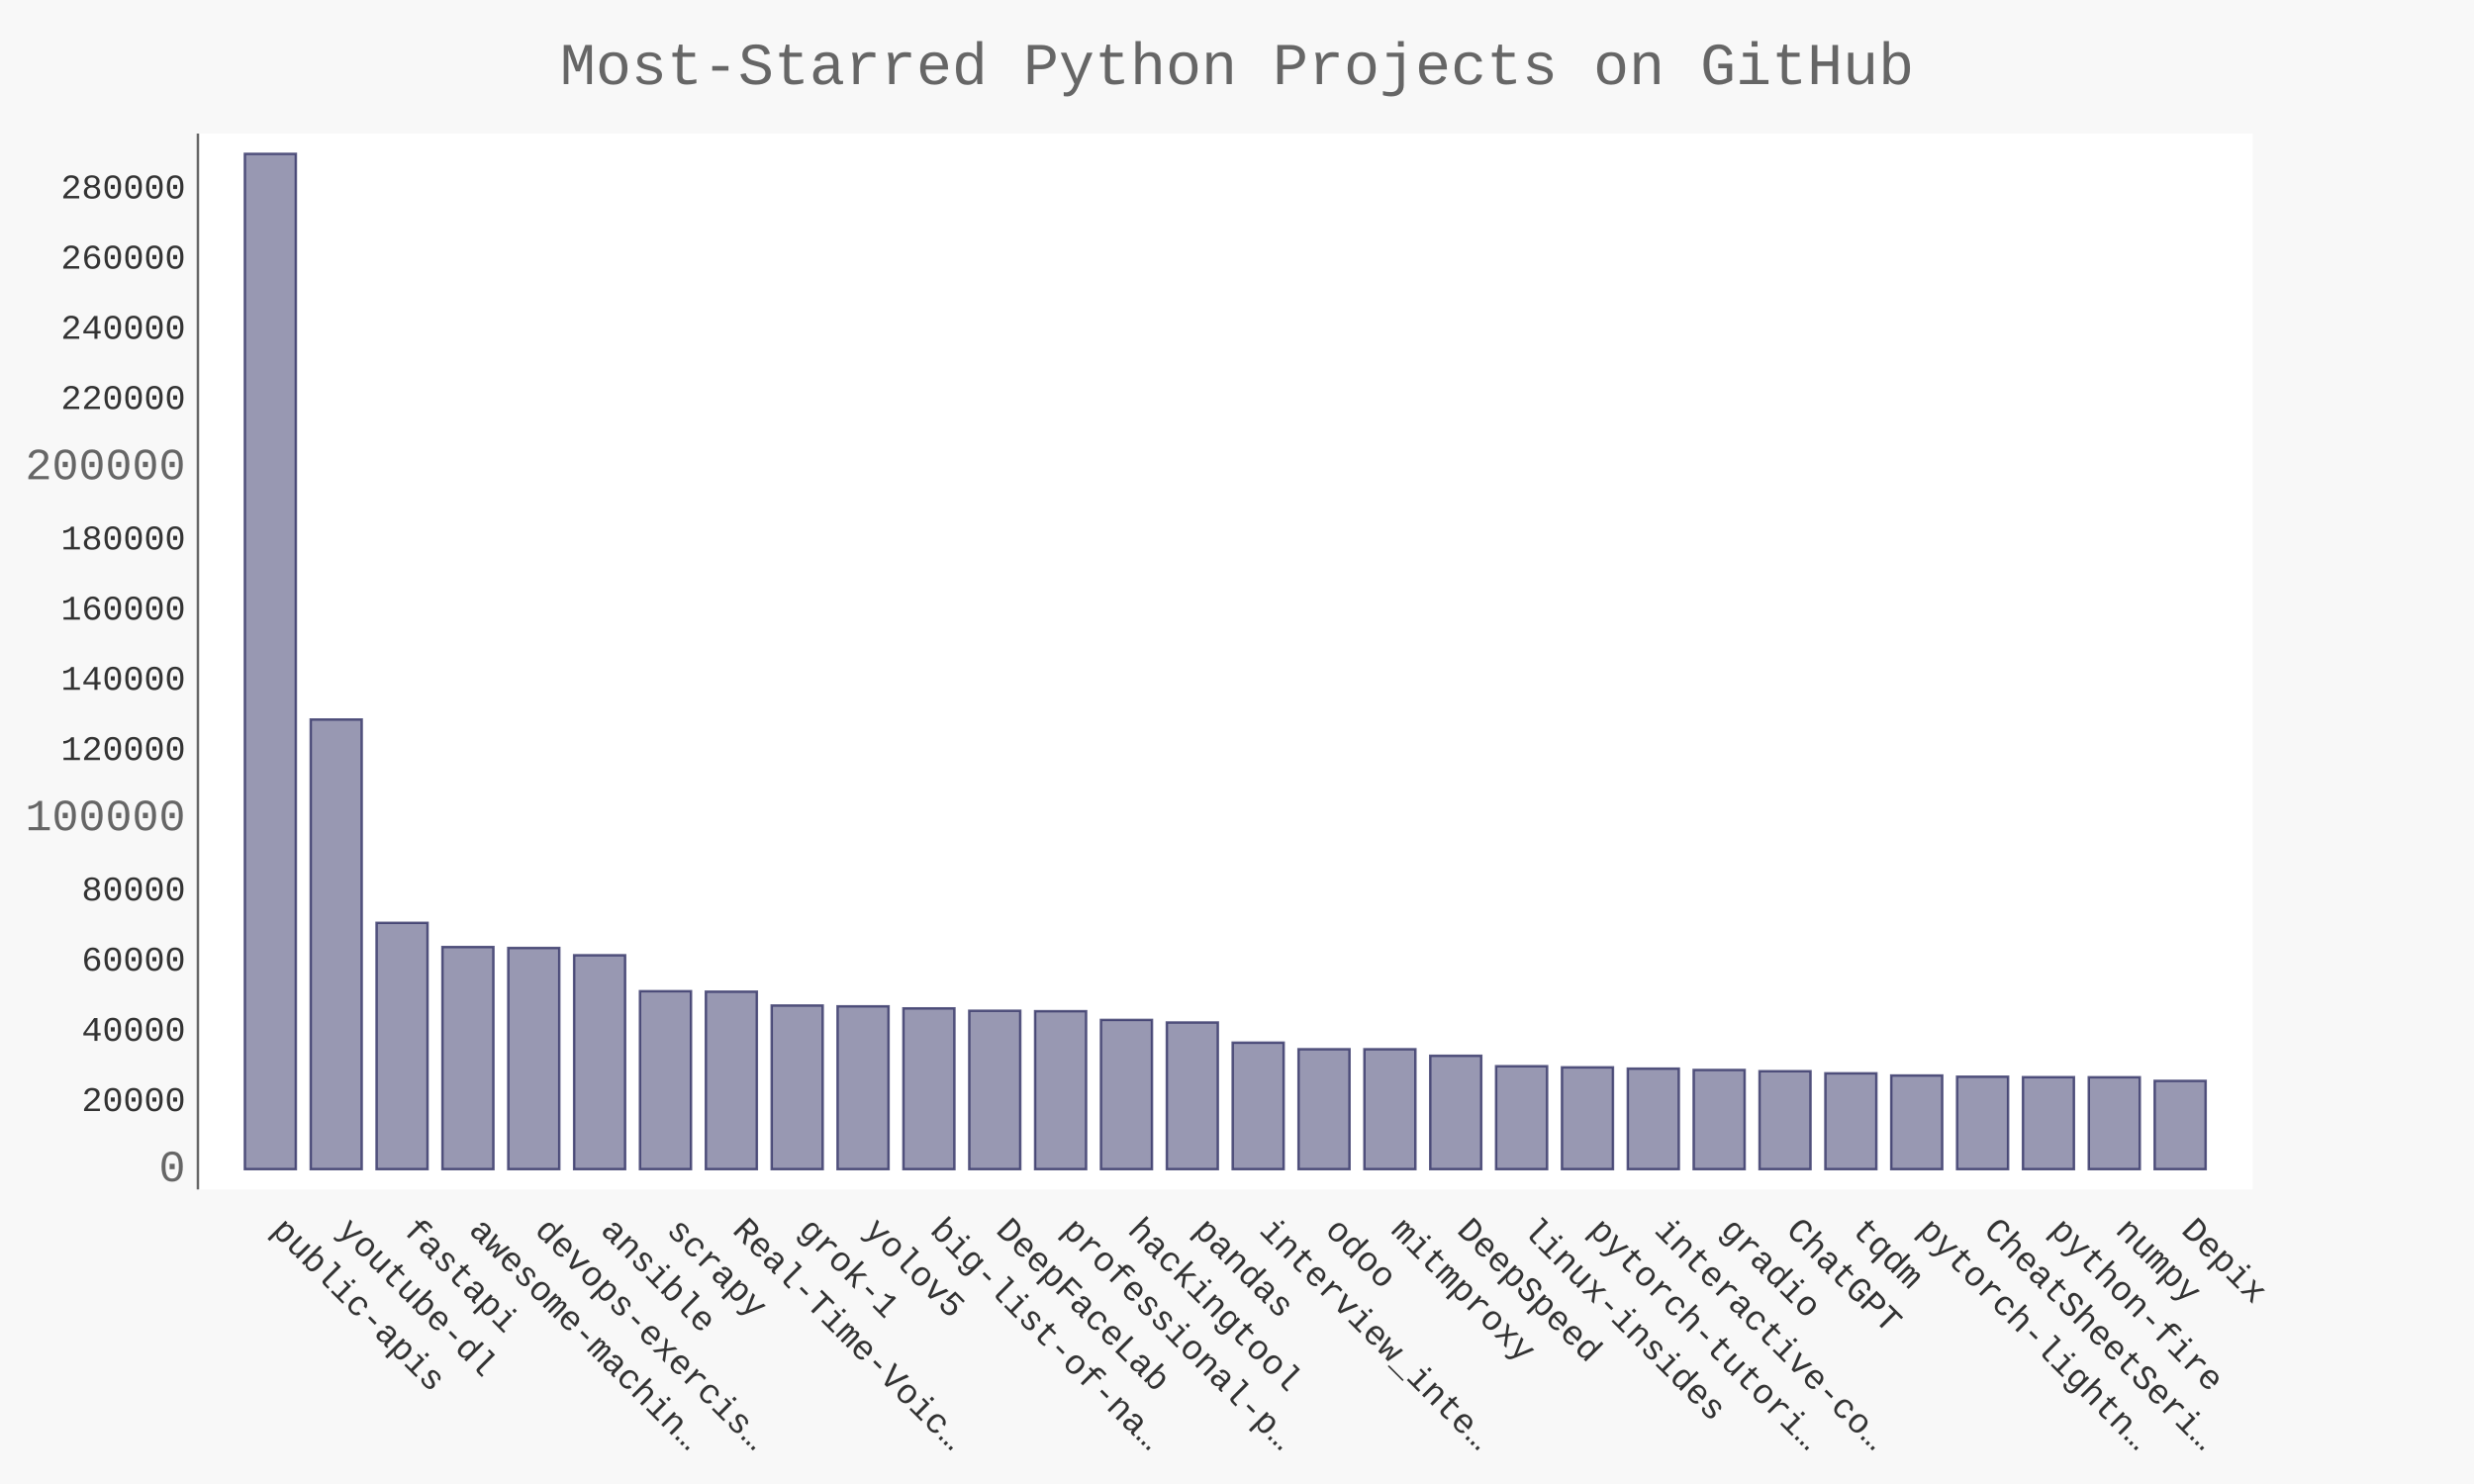
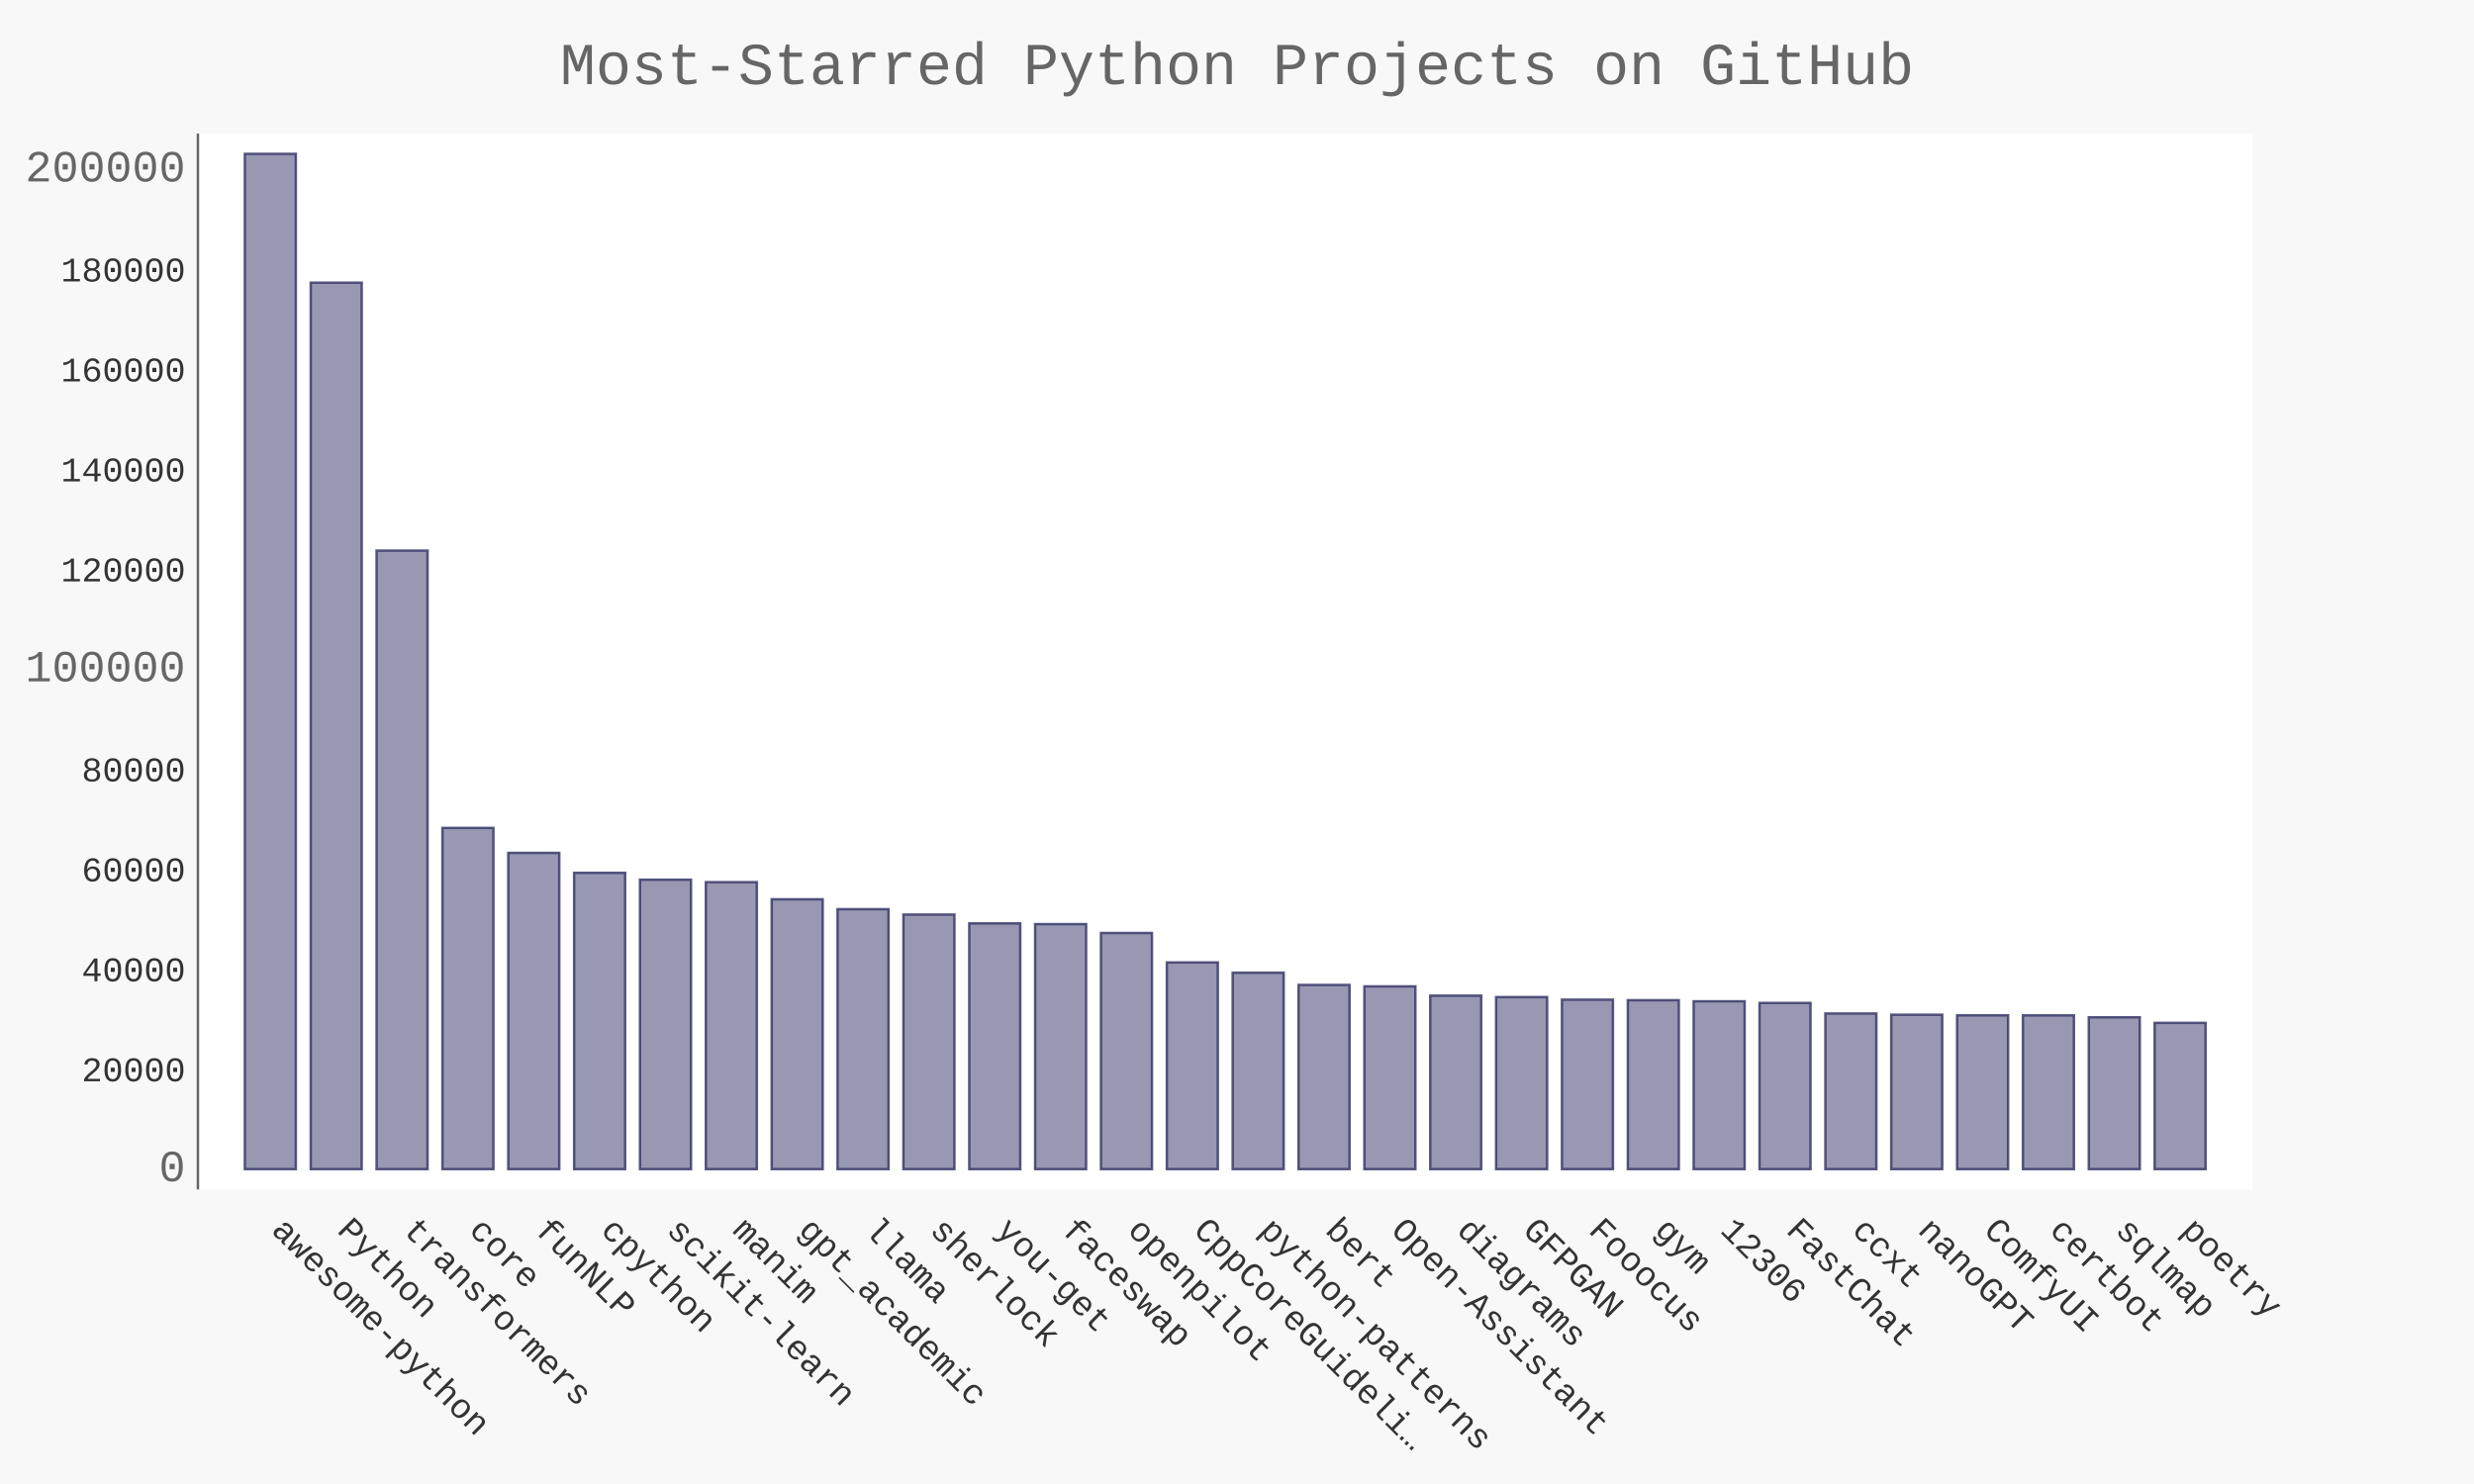
- <svg xmlns="http://www.w3.org/2000/svg" xmlns:xlink="http://www.w3.org/1999/xlink" id="chart-6098d033-f6f7-49cb-975d-9b3ecbb2de43" class="pygal-chart" viewBox="0 0 1000 600">
+ <svg xmlns="http://www.w3.org/2000/svg" xmlns:xlink="http://www.w3.org/1999/xlink" id="chart-5a7d77e7-0fed-42af-a1b4-85961c94c17c" class="pygal-chart" viewBox="0 0 1000 600">
  <defs>
-     <style type="text/css">#chart-6098d033-f6f7-49cb-975d-9b3ecbb2de43{-webkit-user-select:none;-webkit-font-smoothing:antialiased;font-family:Consolas,"Liberation Mono",Menlo,Courier,monospace}#chart-6098d033-f6f7-49cb-975d-9b3ecbb2de43 .title{font-family:Consolas,"Liberation Mono",Menlo,Courier,monospace;font-size:24px}#chart-6098d033-f6f7-49cb-975d-9b3ecbb2de43 .legends .legend text{font-family:Consolas,"Liberation Mono",Menlo,Courier,monospace;font-size:14px}#chart-6098d033-f6f7-49cb-975d-9b3ecbb2de43 .axis text{font-family:Consolas,"Liberation Mono",Menlo,Courier,monospace;font-size:14px}#chart-6098d033-f6f7-49cb-975d-9b3ecbb2de43 .axis text.major{font-family:Consolas,"Liberation Mono",Menlo,Courier,monospace;font-size:18px}#chart-6098d033-f6f7-49cb-975d-9b3ecbb2de43 .text-overlay text.value{font-family:Consolas,"Liberation Mono",Menlo,Courier,monospace;font-size:16px}#chart-6098d033-f6f7-49cb-975d-9b3ecbb2de43 .text-overlay text.label{font-family:Consolas,"Liberation Mono",Menlo,Courier,monospace;font-size:10px}#chart-6098d033-f6f7-49cb-975d-9b3ecbb2de43 .tooltip{font-family:Consolas,"Liberation Mono",Menlo,Courier,monospace;font-size:14px}#chart-6098d033-f6f7-49cb-975d-9b3ecbb2de43 text.no_data{font-family:Consolas,"Liberation Mono",Menlo,Courier,monospace;font-size:64px}
- #chart-6098d033-f6f7-49cb-975d-9b3ecbb2de43{background-color:#f8f8f8}#chart-6098d033-f6f7-49cb-975d-9b3ecbb2de43 path,#chart-6098d033-f6f7-49cb-975d-9b3ecbb2de43 line,#chart-6098d033-f6f7-49cb-975d-9b3ecbb2de43 rect,#chart-6098d033-f6f7-49cb-975d-9b3ecbb2de43 circle{-webkit-transition:250ms ease-in;-moz-transition:250ms ease-in;transition:250ms ease-in}#chart-6098d033-f6f7-49cb-975d-9b3ecbb2de43 .graph &gt; .background{fill:#f8f8f8}#chart-6098d033-f6f7-49cb-975d-9b3ecbb2de43 .plot &gt; .background{fill:#ffffff}#chart-6098d033-f6f7-49cb-975d-9b3ecbb2de43 .graph{fill:#333}#chart-6098d033-f6f7-49cb-975d-9b3ecbb2de43 text.no_data{fill:#666}#chart-6098d033-f6f7-49cb-975d-9b3ecbb2de43 .title{fill:#666}#chart-6098d033-f6f7-49cb-975d-9b3ecbb2de43 .legends .legend text{fill:#333}#chart-6098d033-f6f7-49cb-975d-9b3ecbb2de43 .legends .legend:hover text{fill:#666}#chart-6098d033-f6f7-49cb-975d-9b3ecbb2de43 .axis .line{stroke:#666}#chart-6098d033-f6f7-49cb-975d-9b3ecbb2de43 .axis .guide.line{stroke:rgba(0,0,0,0.5)}#chart-6098d033-f6f7-49cb-975d-9b3ecbb2de43 .axis .major.line{stroke:#333}#chart-6098d033-f6f7-49cb-975d-9b3ecbb2de43 .axis text.major{fill:#666}#chart-6098d033-f6f7-49cb-975d-9b3ecbb2de43 .axis.y .guides:hover .guide.line,#chart-6098d033-f6f7-49cb-975d-9b3ecbb2de43 .line-graph .axis.x .guides:hover .guide.line,#chart-6098d033-f6f7-49cb-975d-9b3ecbb2de43 .stackedline-graph .axis.x .guides:hover .guide.line,#chart-6098d033-f6f7-49cb-975d-9b3ecbb2de43 .xy-graph .axis.x .guides:hover .guide.line{stroke:#666}#chart-6098d033-f6f7-49cb-975d-9b3ecbb2de43 .axis .guides:hover text{fill:#666}#chart-6098d033-f6f7-49cb-975d-9b3ecbb2de43 .reactive{fill-opacity:.5;stroke-opacity:.8;stroke-width:1}#chart-6098d033-f6f7-49cb-975d-9b3ecbb2de43 .ci{stroke:#333}#chart-6098d033-f6f7-49cb-975d-9b3ecbb2de43 .reactive.active,#chart-6098d033-f6f7-49cb-975d-9b3ecbb2de43 .active .reactive{fill-opacity:.9;stroke-opacity:.9;stroke-width:4}#chart-6098d033-f6f7-49cb-975d-9b3ecbb2de43 .ci .reactive.active{stroke-width:1.5}#chart-6098d033-f6f7-49cb-975d-9b3ecbb2de43 .series text{fill:#666}#chart-6098d033-f6f7-49cb-975d-9b3ecbb2de43 .tooltip rect{fill:#ffffff;stroke:#666;-webkit-transition:opacity 250ms ease-in;-moz-transition:opacity 250ms ease-in;transition:opacity 250ms ease-in}#chart-6098d033-f6f7-49cb-975d-9b3ecbb2de43 .tooltip .label{fill:#333}#chart-6098d033-f6f7-49cb-975d-9b3ecbb2de43 .tooltip .label{fill:#333}#chart-6098d033-f6f7-49cb-975d-9b3ecbb2de43 .tooltip .legend{font-size:.8em;fill:rgba(0,0,0,0.5)}#chart-6098d033-f6f7-49cb-975d-9b3ecbb2de43 .tooltip .x_label{font-size:.6em;fill:#666}#chart-6098d033-f6f7-49cb-975d-9b3ecbb2de43 .tooltip .xlink{font-size:.5em;text-decoration:underline}#chart-6098d033-f6f7-49cb-975d-9b3ecbb2de43 .tooltip .value{font-size:1.5em}#chart-6098d033-f6f7-49cb-975d-9b3ecbb2de43 .bound{font-size:.5em}#chart-6098d033-f6f7-49cb-975d-9b3ecbb2de43 .max-value{font-size:.75em;fill:rgba(0,0,0,0.5)}#chart-6098d033-f6f7-49cb-975d-9b3ecbb2de43 .map-element{fill:#ffffff;stroke:rgba(0,0,0,0.5) !important}#chart-6098d033-f6f7-49cb-975d-9b3ecbb2de43 .map-element .reactive{fill-opacity:inherit;stroke-opacity:inherit}#chart-6098d033-f6f7-49cb-975d-9b3ecbb2de43 .color-0,#chart-6098d033-f6f7-49cb-975d-9b3ecbb2de43 .color-0 a:visited{stroke:#333366;fill:#333366}#chart-6098d033-f6f7-49cb-975d-9b3ecbb2de43 .text-overlay .color-0 text{fill:black}
- #chart-6098d033-f6f7-49cb-975d-9b3ecbb2de43 text.no_data{text-anchor:middle}#chart-6098d033-f6f7-49cb-975d-9b3ecbb2de43 .guide.line{fill:none}#chart-6098d033-f6f7-49cb-975d-9b3ecbb2de43 .centered{text-anchor:middle}#chart-6098d033-f6f7-49cb-975d-9b3ecbb2de43 .title{text-anchor:middle}#chart-6098d033-f6f7-49cb-975d-9b3ecbb2de43 .legends .legend text{fill-opacity:1}#chart-6098d033-f6f7-49cb-975d-9b3ecbb2de43 .axis.x text{text-anchor:middle}#chart-6098d033-f6f7-49cb-975d-9b3ecbb2de43 .axis.x:not(.web) text[transform]{text-anchor:start}#chart-6098d033-f6f7-49cb-975d-9b3ecbb2de43 .axis.x:not(.web) text[transform].backwards{text-anchor:end}#chart-6098d033-f6f7-49cb-975d-9b3ecbb2de43 .axis.y text{text-anchor:end}#chart-6098d033-f6f7-49cb-975d-9b3ecbb2de43 .axis.y text[transform].backwards{text-anchor:start}#chart-6098d033-f6f7-49cb-975d-9b3ecbb2de43 .axis.y2 text{text-anchor:start}#chart-6098d033-f6f7-49cb-975d-9b3ecbb2de43 .axis.y2 text[transform].backwards{text-anchor:end}#chart-6098d033-f6f7-49cb-975d-9b3ecbb2de43 .axis .guide.line{stroke-dasharray:4,4;stroke:black}#chart-6098d033-f6f7-49cb-975d-9b3ecbb2de43 .axis .major.guide.line{stroke-dasharray:6,6;stroke:black}#chart-6098d033-f6f7-49cb-975d-9b3ecbb2de43 .horizontal .axis.y .guide.line,#chart-6098d033-f6f7-49cb-975d-9b3ecbb2de43 .horizontal .axis.y2 .guide.line,#chart-6098d033-f6f7-49cb-975d-9b3ecbb2de43 .vertical .axis.x .guide.line{opacity:0}#chart-6098d033-f6f7-49cb-975d-9b3ecbb2de43 .horizontal .axis.always_show .guide.line,#chart-6098d033-f6f7-49cb-975d-9b3ecbb2de43 .vertical .axis.always_show .guide.line{opacity:1 !important}#chart-6098d033-f6f7-49cb-975d-9b3ecbb2de43 .axis.y .guides:hover .guide.line,#chart-6098d033-f6f7-49cb-975d-9b3ecbb2de43 .axis.y2 .guides:hover .guide.line,#chart-6098d033-f6f7-49cb-975d-9b3ecbb2de43 .axis.x .guides:hover .guide.line{opacity:1}#chart-6098d033-f6f7-49cb-975d-9b3ecbb2de43 .axis .guides:hover text{opacity:1}#chart-6098d033-f6f7-49cb-975d-9b3ecbb2de43 .nofill{fill:none}#chart-6098d033-f6f7-49cb-975d-9b3ecbb2de43 .subtle-fill{fill-opacity:.2}#chart-6098d033-f6f7-49cb-975d-9b3ecbb2de43 .dot{stroke-width:1px;fill-opacity:1;stroke-opacity:1}#chart-6098d033-f6f7-49cb-975d-9b3ecbb2de43 .dot.active{stroke-width:5px}#chart-6098d033-f6f7-49cb-975d-9b3ecbb2de43 .dot.negative{fill:transparent}#chart-6098d033-f6f7-49cb-975d-9b3ecbb2de43 text,#chart-6098d033-f6f7-49cb-975d-9b3ecbb2de43 tspan{stroke:none !important}#chart-6098d033-f6f7-49cb-975d-9b3ecbb2de43 .series text.active{opacity:1}#chart-6098d033-f6f7-49cb-975d-9b3ecbb2de43 .tooltip rect{fill-opacity:.95;stroke-width:.5}#chart-6098d033-f6f7-49cb-975d-9b3ecbb2de43 .tooltip text{fill-opacity:1}#chart-6098d033-f6f7-49cb-975d-9b3ecbb2de43 .showable{visibility:hidden}#chart-6098d033-f6f7-49cb-975d-9b3ecbb2de43 .showable.shown{visibility:visible}#chart-6098d033-f6f7-49cb-975d-9b3ecbb2de43 .gauge-background{fill:rgba(229,229,229,1);stroke:none}#chart-6098d033-f6f7-49cb-975d-9b3ecbb2de43 .bg-lines{stroke:#f8f8f8;stroke-width:2px}</style>
+     <style type="text/css">#chart-5a7d77e7-0fed-42af-a1b4-85961c94c17c{-webkit-user-select:none;-webkit-font-smoothing:antialiased;font-family:Consolas,"Liberation Mono",Menlo,Courier,monospace}#chart-5a7d77e7-0fed-42af-a1b4-85961c94c17c .title{font-family:Consolas,"Liberation Mono",Menlo,Courier,monospace;font-size:24px}#chart-5a7d77e7-0fed-42af-a1b4-85961c94c17c .legends .legend text{font-family:Consolas,"Liberation Mono",Menlo,Courier,monospace;font-size:14px}#chart-5a7d77e7-0fed-42af-a1b4-85961c94c17c .axis text{font-family:Consolas,"Liberation Mono",Menlo,Courier,monospace;font-size:14px}#chart-5a7d77e7-0fed-42af-a1b4-85961c94c17c .axis text.major{font-family:Consolas,"Liberation Mono",Menlo,Courier,monospace;font-size:18px}#chart-5a7d77e7-0fed-42af-a1b4-85961c94c17c .text-overlay text.value{font-family:Consolas,"Liberation Mono",Menlo,Courier,monospace;font-size:16px}#chart-5a7d77e7-0fed-42af-a1b4-85961c94c17c .text-overlay text.label{font-family:Consolas,"Liberation Mono",Menlo,Courier,monospace;font-size:10px}#chart-5a7d77e7-0fed-42af-a1b4-85961c94c17c .tooltip{font-family:Consolas,"Liberation Mono",Menlo,Courier,monospace;font-size:14px}#chart-5a7d77e7-0fed-42af-a1b4-85961c94c17c text.no_data{font-family:Consolas,"Liberation Mono",Menlo,Courier,monospace;font-size:64px}
+ #chart-5a7d77e7-0fed-42af-a1b4-85961c94c17c{background-color:#f8f8f8}#chart-5a7d77e7-0fed-42af-a1b4-85961c94c17c path,#chart-5a7d77e7-0fed-42af-a1b4-85961c94c17c line,#chart-5a7d77e7-0fed-42af-a1b4-85961c94c17c rect,#chart-5a7d77e7-0fed-42af-a1b4-85961c94c17c circle{-webkit-transition:250ms ease-in;-moz-transition:250ms ease-in;transition:250ms ease-in}#chart-5a7d77e7-0fed-42af-a1b4-85961c94c17c .graph &gt; .background{fill:#f8f8f8}#chart-5a7d77e7-0fed-42af-a1b4-85961c94c17c .plot &gt; .background{fill:#ffffff}#chart-5a7d77e7-0fed-42af-a1b4-85961c94c17c .graph{fill:#333}#chart-5a7d77e7-0fed-42af-a1b4-85961c94c17c text.no_data{fill:#666}#chart-5a7d77e7-0fed-42af-a1b4-85961c94c17c .title{fill:#666}#chart-5a7d77e7-0fed-42af-a1b4-85961c94c17c .legends .legend text{fill:#333}#chart-5a7d77e7-0fed-42af-a1b4-85961c94c17c .legends .legend:hover text{fill:#666}#chart-5a7d77e7-0fed-42af-a1b4-85961c94c17c .axis .line{stroke:#666}#chart-5a7d77e7-0fed-42af-a1b4-85961c94c17c .axis .guide.line{stroke:rgba(0,0,0,0.5)}#chart-5a7d77e7-0fed-42af-a1b4-85961c94c17c .axis .major.line{stroke:#333}#chart-5a7d77e7-0fed-42af-a1b4-85961c94c17c .axis text.major{fill:#666}#chart-5a7d77e7-0fed-42af-a1b4-85961c94c17c .axis.y .guides:hover .guide.line,#chart-5a7d77e7-0fed-42af-a1b4-85961c94c17c .line-graph .axis.x .guides:hover .guide.line,#chart-5a7d77e7-0fed-42af-a1b4-85961c94c17c .stackedline-graph .axis.x .guides:hover .guide.line,#chart-5a7d77e7-0fed-42af-a1b4-85961c94c17c .xy-graph .axis.x .guides:hover .guide.line{stroke:#666}#chart-5a7d77e7-0fed-42af-a1b4-85961c94c17c .axis .guides:hover text{fill:#666}#chart-5a7d77e7-0fed-42af-a1b4-85961c94c17c .reactive{fill-opacity:.5;stroke-opacity:.8;stroke-width:1}#chart-5a7d77e7-0fed-42af-a1b4-85961c94c17c .ci{stroke:#333}#chart-5a7d77e7-0fed-42af-a1b4-85961c94c17c .reactive.active,#chart-5a7d77e7-0fed-42af-a1b4-85961c94c17c .active .reactive{fill-opacity:.9;stroke-opacity:.9;stroke-width:4}#chart-5a7d77e7-0fed-42af-a1b4-85961c94c17c .ci .reactive.active{stroke-width:1.5}#chart-5a7d77e7-0fed-42af-a1b4-85961c94c17c .series text{fill:#666}#chart-5a7d77e7-0fed-42af-a1b4-85961c94c17c .tooltip rect{fill:#ffffff;stroke:#666;-webkit-transition:opacity 250ms ease-in;-moz-transition:opacity 250ms ease-in;transition:opacity 250ms ease-in}#chart-5a7d77e7-0fed-42af-a1b4-85961c94c17c .tooltip .label{fill:#333}#chart-5a7d77e7-0fed-42af-a1b4-85961c94c17c .tooltip .label{fill:#333}#chart-5a7d77e7-0fed-42af-a1b4-85961c94c17c .tooltip .legend{font-size:.8em;fill:rgba(0,0,0,0.5)}#chart-5a7d77e7-0fed-42af-a1b4-85961c94c17c .tooltip .x_label{font-size:.6em;fill:#666}#chart-5a7d77e7-0fed-42af-a1b4-85961c94c17c .tooltip .xlink{font-size:.5em;text-decoration:underline}#chart-5a7d77e7-0fed-42af-a1b4-85961c94c17c .tooltip .value{font-size:1.5em}#chart-5a7d77e7-0fed-42af-a1b4-85961c94c17c .bound{font-size:.5em}#chart-5a7d77e7-0fed-42af-a1b4-85961c94c17c .max-value{font-size:.75em;fill:rgba(0,0,0,0.5)}#chart-5a7d77e7-0fed-42af-a1b4-85961c94c17c .map-element{fill:#ffffff;stroke:rgba(0,0,0,0.5) !important}#chart-5a7d77e7-0fed-42af-a1b4-85961c94c17c .map-element .reactive{fill-opacity:inherit;stroke-opacity:inherit}#chart-5a7d77e7-0fed-42af-a1b4-85961c94c17c .color-0,#chart-5a7d77e7-0fed-42af-a1b4-85961c94c17c .color-0 a:visited{stroke:#333366;fill:#333366}#chart-5a7d77e7-0fed-42af-a1b4-85961c94c17c .text-overlay .color-0 text{fill:black}
+ #chart-5a7d77e7-0fed-42af-a1b4-85961c94c17c text.no_data{text-anchor:middle}#chart-5a7d77e7-0fed-42af-a1b4-85961c94c17c .guide.line{fill:none}#chart-5a7d77e7-0fed-42af-a1b4-85961c94c17c .centered{text-anchor:middle}#chart-5a7d77e7-0fed-42af-a1b4-85961c94c17c .title{text-anchor:middle}#chart-5a7d77e7-0fed-42af-a1b4-85961c94c17c .legends .legend text{fill-opacity:1}#chart-5a7d77e7-0fed-42af-a1b4-85961c94c17c .axis.x text{text-anchor:middle}#chart-5a7d77e7-0fed-42af-a1b4-85961c94c17c .axis.x:not(.web) text[transform]{text-anchor:start}#chart-5a7d77e7-0fed-42af-a1b4-85961c94c17c .axis.x:not(.web) text[transform].backwards{text-anchor:end}#chart-5a7d77e7-0fed-42af-a1b4-85961c94c17c .axis.y text{text-anchor:end}#chart-5a7d77e7-0fed-42af-a1b4-85961c94c17c .axis.y text[transform].backwards{text-anchor:start}#chart-5a7d77e7-0fed-42af-a1b4-85961c94c17c .axis.y2 text{text-anchor:start}#chart-5a7d77e7-0fed-42af-a1b4-85961c94c17c .axis.y2 text[transform].backwards{text-anchor:end}#chart-5a7d77e7-0fed-42af-a1b4-85961c94c17c .axis .guide.line{stroke-dasharray:4,4;stroke:black}#chart-5a7d77e7-0fed-42af-a1b4-85961c94c17c .axis .major.guide.line{stroke-dasharray:6,6;stroke:black}#chart-5a7d77e7-0fed-42af-a1b4-85961c94c17c .horizontal .axis.y .guide.line,#chart-5a7d77e7-0fed-42af-a1b4-85961c94c17c .horizontal .axis.y2 .guide.line,#chart-5a7d77e7-0fed-42af-a1b4-85961c94c17c .vertical .axis.x .guide.line{opacity:0}#chart-5a7d77e7-0fed-42af-a1b4-85961c94c17c .horizontal .axis.always_show .guide.line,#chart-5a7d77e7-0fed-42af-a1b4-85961c94c17c .vertical .axis.always_show .guide.line{opacity:1 !important}#chart-5a7d77e7-0fed-42af-a1b4-85961c94c17c .axis.y .guides:hover .guide.line,#chart-5a7d77e7-0fed-42af-a1b4-85961c94c17c .axis.y2 .guides:hover .guide.line,#chart-5a7d77e7-0fed-42af-a1b4-85961c94c17c .axis.x .guides:hover .guide.line{opacity:1}#chart-5a7d77e7-0fed-42af-a1b4-85961c94c17c .axis .guides:hover text{opacity:1}#chart-5a7d77e7-0fed-42af-a1b4-85961c94c17c .nofill{fill:none}#chart-5a7d77e7-0fed-42af-a1b4-85961c94c17c .subtle-fill{fill-opacity:.2}#chart-5a7d77e7-0fed-42af-a1b4-85961c94c17c .dot{stroke-width:1px;fill-opacity:1;stroke-opacity:1}#chart-5a7d77e7-0fed-42af-a1b4-85961c94c17c .dot.active{stroke-width:5px}#chart-5a7d77e7-0fed-42af-a1b4-85961c94c17c .dot.negative{fill:transparent}#chart-5a7d77e7-0fed-42af-a1b4-85961c94c17c text,#chart-5a7d77e7-0fed-42af-a1b4-85961c94c17c tspan{stroke:none !important}#chart-5a7d77e7-0fed-42af-a1b4-85961c94c17c .series text.active{opacity:1}#chart-5a7d77e7-0fed-42af-a1b4-85961c94c17c .tooltip rect{fill-opacity:.95;stroke-width:.5}#chart-5a7d77e7-0fed-42af-a1b4-85961c94c17c .tooltip text{fill-opacity:1}#chart-5a7d77e7-0fed-42af-a1b4-85961c94c17c .showable{visibility:hidden}#chart-5a7d77e7-0fed-42af-a1b4-85961c94c17c .showable.shown{visibility:visible}#chart-5a7d77e7-0fed-42af-a1b4-85961c94c17c .gauge-background{fill:rgba(229,229,229,1);stroke:none}#chart-5a7d77e7-0fed-42af-a1b4-85961c94c17c .bg-lines{stroke:#f8f8f8;stroke-width:2px}</style>
  </defs>
  <g class="graph bar-graph vertical">
    <rect x="0" y="0" width="1000" height="600" class="background" />
    <g transform="translate(80, 54)" class="plot">
      <rect x="0" y="0" width="830.505" height="426.905" class="background" />
      <g class="axis y">
        <g class="guides">
          <text x="-5" y="423.595" class="major">0</text>
        </g>
        <g class="guides">
-           <text x="-5" y="395.211" class="">20000</text>
-         </g>
-         <g class="guides">
-           <text x="-5" y="366.827" class="">40000</text>
-         </g>
-         <g class="guides">
-           <text x="-5" y="338.443" class="">60000</text>
-         </g>
-         <g class="guides">
-           <text x="-5" y="310.059" class="">80000</text>
-         </g>
-         <g class="guides">
-           <text x="-5" y="281.675" class="major">100000</text>
-         </g>
-         <g class="guides">
-           <text x="-5" y="253.291" class="">120000</text>
-         </g>
-         <g class="guides">
-           <text x="-5" y="224.908" class="">140000</text>
-         </g>
-         <g class="guides">
-           <text x="-5" y="196.524" class="">160000</text>
-         </g>
-         <g class="guides">
-           <text x="-5" y="168.14" class="">180000</text>
-         </g>
-         <g class="guides">
-           <text x="-5" y="139.756" class="major">200000</text>
-         </g>
-         <g class="guides">
-           <text x="-5" y="111.372" class="">220000</text>
-         </g>
-         <g class="guides">
-           <text x="-5" y="82.988" class="">240000</text>
-         </g>
-         <g class="guides">
-           <text x="-5" y="54.604" class="">260000</text>
-         </g>
-         <g class="guides">
-           <text x="-5" y="26.22" class="">280000</text>
+           <text x="-5" y="383.173" class="">20000</text>
+         </g>
+         <g class="guides">
+           <text x="-5" y="342.75" class="">40000</text>
+         </g>
+         <g class="guides">
+           <text x="-5" y="302.328" class="">60000</text>
+         </g>
+         <g class="guides">
+           <text x="-5" y="261.906" class="">80000</text>
+         </g>
+         <g class="guides">
+           <text x="-5" y="221.484" class="major">100000</text>
+         </g>
+         <g class="guides">
+           <text x="-5" y="181.062" class="">120000</text>
+         </g>
+         <g class="guides">
+           <text x="-5" y="140.64" class="">140000</text>
+         </g>
+         <g class="guides">
+           <text x="-5" y="100.217" class="">160000</text>
+         </g>
+         <g class="guides">
+           <text x="-5" y="59.795" class="">180000</text>
+         </g>
+         <g class="guides">
+           <text x="-5" y="19.373" class="major">200000</text>
        </g>
      </g>
      <g class="axis x">
        <path d="M0 0 v426.905" class="line" />
        <g class="guides">
          <path d="M29.281 0 v426.905" class="guide line" />
-           <text x="29.281" y="443.905" class="" transform="rotate(45 29.28061 443.9045)">public-apis</text>
+           <text x="29.281" y="443.905" class="" transform="rotate(45 29.28061 443.9045)">awesome-python</text>
        </g>
        <g class="guides">
          <path d="M55.899 0 v426.905" class="guide line" />
-           <text x="55.899" y="443.905" class="" transform="rotate(45 55.89934 443.9045)">youtube-dl</text>
+           <text x="55.899" y="443.905" class="" transform="rotate(45 55.89934 443.9045)">Python</text>
        </g>
        <g class="guides">
          <path d="M82.518 0 v426.905" class="guide line" />
-           <text x="82.518" y="443.905" class="" transform="rotate(45 82.51808 443.9045)">fastapi</text>
+           <text x="82.518" y="443.905" class="" transform="rotate(45 82.51808 443.9045)">transformers</text>
        </g>
        <g class="guides">
          <path d="M109.137 0 v426.905" class="guide line" />
-           <text x="109.137" y="443.905" class="" transform="rotate(45 109.1368 443.9045)">awesome-machin…</text>
+           <text x="109.137" y="443.905" class="" transform="rotate(45 109.1368 443.9045)">core</text>
        </g>
        <g class="guides">
          <path d="M135.756 0 v426.905" class="guide line" />
-           <text x="135.756" y="443.905" class="" transform="rotate(45 135.7556 443.9045)">devops-exercis…</text>
+           <text x="135.756" y="443.905" class="" transform="rotate(45 135.7556 443.9045)">funNLP</text>
        </g>
        <g class="guides">
          <path d="M162.374 0 v426.905" class="guide line" />
-           <text x="162.374" y="443.905" class="" transform="rotate(45 162.3743 443.9045)">ansible</text>
+           <text x="162.374" y="443.905" class="" transform="rotate(45 162.3743 443.9045)">cpython</text>
        </g>
        <g class="guides">
          <path d="M188.993 0 v426.905" class="guide line" />
-           <text x="188.993" y="443.905" class="" transform="rotate(45 188.993 443.9045)">scrapy</text>
+           <text x="188.993" y="443.905" class="" transform="rotate(45 188.993 443.9045)">scikit-learn</text>
        </g>
        <g class="guides">
          <path d="M215.612 0 v426.905" class="guide line" />
-           <text x="215.612" y="443.905" class="" transform="rotate(45 215.6118 443.9045)">Real-Time-Voic…</text>
+           <text x="215.612" y="443.905" class="" transform="rotate(45 215.6118 443.9045)">manim</text>
        </g>
        <g class="guides">
          <path d="M242.23 0 v426.905" class="guide line" />
-           <text x="242.23" y="443.905" class="" transform="rotate(45 242.2305 443.9045)">grok-1</text>
+           <text x="242.23" y="443.905" class="" transform="rotate(45 242.2305 443.9045)">gpt_academic</text>
        </g>
        <g class="guides">
          <path d="M268.849 0 v426.905" class="guide line" />
-           <text x="268.849" y="443.905" class="" transform="rotate(45 268.8492 443.9045)">yolov5</text>
+           <text x="268.849" y="443.905" class="" transform="rotate(45 268.8492 443.9045)">llama</text>
        </g>
        <g class="guides">
          <path d="M295.468 0 v426.905" class="guide line" />
-           <text x="295.468" y="443.905" class="" transform="rotate(45 295.468 443.9045)">big-list-of-na…</text>
+           <text x="295.468" y="443.905" class="" transform="rotate(45 295.468 443.9045)">sherlock</text>
        </g>
        <g class="guides">
          <path d="M322.087 0 v426.905" class="guide line" />
-           <text x="322.087" y="443.905" class="" transform="rotate(45 322.0867 443.9045)">DeepFaceLab</text>
+           <text x="322.087" y="443.905" class="" transform="rotate(45 322.0867 443.9045)">you-get</text>
        </g>
        <g class="guides">
          <path d="M348.705 0 v426.905" class="guide line" />
-           <text x="348.705" y="443.905" class="" transform="rotate(45 348.7054 443.9045)">professional-p…</text>
+           <text x="348.705" y="443.905" class="" transform="rotate(45 348.7054 443.9045)">faceswap</text>
        </g>
        <g class="guides">
          <path d="M375.324 0 v426.905" class="guide line" />
-           <text x="375.324" y="443.905" class="" transform="rotate(45 375.3242 443.9045)">hackingtool</text>
+           <text x="375.324" y="443.905" class="" transform="rotate(45 375.3242 443.9045)">openpilot</text>
        </g>
        <g class="guides">
          <path d="M401.943 0 v426.905" class="guide line" />
-           <text x="401.943" y="443.905" class="" transform="rotate(45 401.9429 443.9045)">pandas</text>
+           <text x="401.943" y="443.905" class="" transform="rotate(45 401.9429 443.9045)">CppCoreGuideli…</text>
        </g>
        <g class="guides">
          <path d="M428.562 0 v426.905" class="guide line" />
-           <text x="428.562" y="443.905" class="" transform="rotate(45 428.5616 443.9045)">interview_inte…</text>
+           <text x="428.562" y="443.905" class="" transform="rotate(45 428.5616 443.9045)">python-patterns</text>
        </g>
        <g class="guides">
          <path d="M455.18 0 v426.905" class="guide line" />
-           <text x="455.18" y="443.905" class="" transform="rotate(45 455.1804 443.9045)">odoo</text>
+           <text x="455.18" y="443.905" class="" transform="rotate(45 455.1804 443.9045)">bert</text>
        </g>
        <g class="guides">
          <path d="M481.799 0 v426.905" class="guide line" />
-           <text x="481.799" y="443.905" class="" transform="rotate(45 481.7991 443.9045)">mitmproxy</text>
+           <text x="481.799" y="443.905" class="" transform="rotate(45 481.7991 443.9045)">Open-Assistant</text>
        </g>
        <g class="guides">
          <path d="M508.418 0 v426.905" class="guide line" />
-           <text x="508.418" y="443.905" class="" transform="rotate(45 508.4178 443.9045)">DeepSpeed</text>
+           <text x="508.418" y="443.905" class="" transform="rotate(45 508.4178 443.9045)">diagrams</text>
        </g>
        <g class="guides">
          <path d="M535.037 0 v426.905" class="guide line" />
-           <text x="535.037" y="443.905" class="" transform="rotate(45 535.0366 443.9045)">linux-insides</text>
+           <text x="535.037" y="443.905" class="" transform="rotate(45 535.0366 443.9045)">GFPGAN</text>
        </g>
        <g class="guides">
          <path d="M561.655 0 v426.905" class="guide line" />
-           <text x="561.655" y="443.905" class="" transform="rotate(45 561.6553 443.9045)">pytorch-tutori…</text>
+           <text x="561.655" y="443.905" class="" transform="rotate(45 561.6553 443.9045)">Fooocus</text>
        </g>
        <g class="guides">
          <path d="M588.274 0 v426.905" class="guide line" />
-           <text x="588.274" y="443.905" class="" transform="rotate(45 588.2741 443.9045)">interactive-co…</text>
+           <text x="588.274" y="443.905" class="" transform="rotate(45 588.2741 443.9045)">gym</text>
        </g>
        <g class="guides">
          <path d="M614.893 0 v426.905" class="guide line" />
-           <text x="614.893" y="443.905" class="" transform="rotate(45 614.8928 443.9045)">gradio</text>
+           <text x="614.893" y="443.905" class="" transform="rotate(45 614.8928 443.9045)">12306</text>
        </g>
        <g class="guides">
          <path d="M641.512 0 v426.905" class="guide line" />
-           <text x="641.512" y="443.905" class="" transform="rotate(45 641.5115 443.9045)">ChatGPT</text>
+           <text x="641.512" y="443.905" class="" transform="rotate(45 641.5115 443.9045)">FastChat</text>
        </g>
        <g class="guides">
          <path d="M668.13 0 v426.905" class="guide line" />
-           <text x="668.13" y="443.905" class="" transform="rotate(45 668.1303 443.9045)">tqdm</text>
+           <text x="668.13" y="443.905" class="" transform="rotate(45 668.1303 443.9045)">ccxt</text>
        </g>
        <g class="guides">
          <path d="M694.749 0 v426.905" class="guide line" />
-           <text x="694.749" y="443.905" class="" transform="rotate(45 694.749 443.9045)">pytorch-lightn…</text>
+           <text x="694.749" y="443.905" class="" transform="rotate(45 694.749 443.9045)">nanoGPT</text>
        </g>
        <g class="guides">
          <path d="M721.368 0 v426.905" class="guide line" />
-           <text x="721.368" y="443.905" class="" transform="rotate(45 721.3677 443.9045)">CheatSheetSeri…</text>
+           <text x="721.368" y="443.905" class="" transform="rotate(45 721.3677 443.9045)">ComfyUI</text>
        </g>
        <g class="guides">
          <path d="M747.986 0 v426.905" class="guide line" />
-           <text x="747.986" y="443.905" class="" transform="rotate(45 747.9865 443.9045)">python-fire</text>
+           <text x="747.986" y="443.905" class="" transform="rotate(45 747.9865 443.9045)">certbot</text>
        </g>
        <g class="guides">
          <path d="M774.605 0 v426.905" class="guide line" />
-           <text x="774.605" y="443.905" class="" transform="rotate(45 774.6052 443.9045)">numpy</text>
+           <text x="774.605" y="443.905" class="" transform="rotate(45 774.6052 443.9045)">sqlmap</text>
        </g>
        <g class="guides">
          <path d="M801.224 0 v426.905" class="guide line" />
-           <text x="801.224" y="443.905" class="" transform="rotate(45 801.2239 443.9045)">Depix</text>
+           <text x="801.224" y="443.905" class="" transform="rotate(45 801.2239 443.9045)">poetry</text>
        </g>
      </g>
      <g class="series serie-0 color-0">
        <g class="bars">
          <g class="bar">
-             <a target="_blank" xlink:href="https://github.com/public-apis/public-apis">
+             <a target="_blank" xlink:href="https://github.com/vinta/awesome-python">
              <rect x="18.974" y="8.21" rx="0" ry="0" width="20.614" height="410.485" class="rect reactive tooltip-trigger" />
            </a>
          </g>
          <g class="bar">
-             <a target="_blank" xlink:href="https://github.com/ytdl-org/youtube-dl">
-               <rect x="45.593" y="236.907" rx="0" ry="0" width="20.614" height="181.788" class="rect reactive tooltip-trigger" />
-             </a>
-           </g>
-           <g class="bar">
-             <a target="_blank" xlink:href="https://github.com/tiangolo/fastapi">
-               <rect x="72.211" y="319.116" rx="0" ry="0" width="20.614" height="99.579" class="rect reactive tooltip-trigger" />
-             </a>
-           </g>
-           <g class="bar">
-             <a target="_blank" xlink:href="https://github.com/josephmisiti/awesome-machine-learning">
-               <rect x="98.83" y="328.898" rx="0" ry="0" width="20.614" height="89.797" class="rect reactive tooltip-trigger" />
-             </a>
-           </g>
-           <g class="bar">
-             <a target="_blank" xlink:href="https://github.com/bregman-arie/devops-exercises">
-               <rect x="125.449" y="329.274" rx="0" ry="0" width="20.614" height="89.421" class="rect reactive tooltip-trigger" />
-             </a>
-           </g>
-           <g class="bar">
-             <a target="_blank" xlink:href="https://github.com/ansible/ansible">
-               <rect x="152.068" y="332.22" rx="0" ry="0" width="20.614" height="86.474" class="rect reactive tooltip-trigger" />
-             </a>
-           </g>
-           <g class="bar">
-             <a target="_blank" xlink:href="https://github.com/scrapy/scrapy">
-               <rect x="178.686" y="346.756" rx="0" ry="0" width="20.614" height="71.939" class="rect reactive tooltip-trigger" />
-             </a>
-           </g>
-           <g class="bar">
-             <a target="_blank" xlink:href="https://github.com/CorentinJ/Real-Time-Voice-Cloning">
-               <rect x="205.305" y="346.949" rx="0" ry="0" width="20.614" height="71.746" class="rect reactive tooltip-trigger" />
-             </a>
-           </g>
-           <g class="bar">
-             <a target="_blank" xlink:href="https://github.com/xai-org/grok-1">
-               <rect x="231.924" y="352.542" rx="0" ry="0" width="20.614" height="66.153" class="rect reactive tooltip-trigger" />
-             </a>
-           </g>
-           <g class="bar">
-             <a target="_blank" xlink:href="https://github.com/ultralytics/yolov5">
-               <rect x="258.542" y="352.863" rx="0" ry="0" width="20.614" height="65.832" class="rect reactive tooltip-trigger" />
-             </a>
-           </g>
-           <g class="bar">
-             <a target="_blank" xlink:href="https://github.com/minimaxir/big-list-of-naughty-strings">
-               <rect x="285.161" y="353.697" rx="0" ry="0" width="20.614" height="64.998" class="rect reactive tooltip-trigger" />
-             </a>
-           </g>
-           <g class="bar">
-             <a target="_blank" xlink:href="https://github.com/iperov/DeepFaceLab">
-               <rect x="311.78" y="354.664" rx="0" ry="0" width="20.614" height="64.031" class="rect reactive tooltip-trigger" />
-             </a>
-           </g>
-           <g class="bar">
-             <a target="_blank" xlink:href="https://github.com/charlax/professional-programming">
-               <rect x="338.399" y="354.834" rx="0" ry="0" width="20.614" height="63.861" class="rect reactive tooltip-trigger" />
-             </a>
-           </g>
-           <g class="bar">
-             <a target="_blank" xlink:href="https://github.com/Z4nzu/hackingtool">
-               <rect x="365.017" y="358.365" rx="0" ry="0" width="20.614" height="60.33" class="rect reactive tooltip-trigger" />
-             </a>
-           </g>
-           <g class="bar">
-             <a target="_blank" xlink:href="https://github.com/pandas-dev/pandas">
-               <rect x="391.636" y="359.411" rx="0" ry="0" width="20.614" height="59.284" class="rect reactive tooltip-trigger" />
-             </a>
-           </g>
-           <g class="bar">
-             <a target="_blank" xlink:href="https://github.com/0voice/interview_internal_reference">
-               <rect x="418.255" y="367.564" rx="0" ry="0" width="20.614" height="51.131" class="rect reactive tooltip-trigger" />
-             </a>
-           </g>
-           <g class="bar">
-             <a target="_blank" xlink:href="https://github.com/odoo/odoo">
-               <rect x="444.874" y="370.219" rx="0" ry="0" width="20.614" height="48.475" class="rect reactive tooltip-trigger" />
-             </a>
-           </g>
-           <g class="bar">
-             <a target="_blank" xlink:href="https://github.com/mitmproxy/mitmproxy">
-               <rect x="471.492" y="370.225" rx="0" ry="0" width="20.614" height="48.47" class="rect reactive tooltip-trigger" />
-             </a>
-           </g>
-           <g class="bar">
-             <a target="_blank" xlink:href="https://github.com/microsoft/DeepSpeed">
-               <rect x="498.111" y="372.865" rx="0" ry="0" width="20.614" height="45.83" class="rect reactive tooltip-trigger" />
-             </a>
-           </g>
-           <g class="bar">
-             <a target="_blank" xlink:href="https://github.com/0xAX/linux-insides">
-               <rect x="524.73" y="377.083" rx="0" ry="0" width="20.614" height="41.612" class="rect reactive tooltip-trigger" />
-             </a>
-           </g>
-           <g class="bar">
-             <a target="_blank" xlink:href="https://github.com/yunjey/pytorch-tutorial">
-               <rect x="551.349" y="377.542" rx="0" ry="0" width="20.614" height="41.152" class="rect reactive tooltip-trigger" />
-             </a>
-           </g>
-           <g class="bar">
-             <a target="_blank" xlink:href="https://github.com/donnemartin/interactive-coding-challenges">
-               <rect x="577.967" y="378.058" rx="0" ry="0" width="20.614" height="40.637" class="rect reactive tooltip-trigger" />
-             </a>
-           </g>
-           <g class="bar">
-             <a target="_blank" xlink:href="https://github.com/gradio-app/gradio">
-               <rect x="604.586" y="378.6" rx="0" ry="0" width="20.614" height="40.095" class="rect reactive tooltip-trigger" />
-             </a>
-           </g>
-           <g class="bar">
-             <a target="_blank" xlink:href="https://github.com/acheong08/ChatGPT">
-               <rect x="631.205" y="379.104" rx="0" ry="0" width="20.614" height="39.591" class="rect reactive tooltip-trigger" />
-             </a>
-           </g>
-           <g class="bar">
-             <a target="_blank" xlink:href="https://github.com/tqdm/tqdm">
-               <rect x="657.823" y="379.955" rx="0" ry="0" width="20.614" height="38.74" class="rect reactive tooltip-trigger" />
-             </a>
-           </g>
-           <g class="bar">
-             <a target="_blank" xlink:href="https://github.com/Lightning-AI/pytorch-lightning">
-               <rect x="684.442" y="380.835" rx="0" ry="0" width="20.614" height="37.86" class="rect reactive tooltip-trigger" />
-             </a>
-           </g>
-           <g class="bar">
-             <a target="_blank" xlink:href="https://github.com/OWASP/CheatSheetSeries">
-               <rect x="711.061" y="381.326" rx="0" ry="0" width="20.614" height="37.369" class="rect reactive tooltip-trigger" />
-             </a>
-           </g>
-           <g class="bar">
-             <a target="_blank" xlink:href="https://github.com/google/python-fire">
-               <rect x="737.68" y="381.512" rx="0" ry="0" width="20.614" height="37.183" class="rect reactive tooltip-trigger" />
-             </a>
-           </g>
-           <g class="bar">
-             <a target="_blank" xlink:href="https://github.com/numpy/numpy">
-               <rect x="764.298" y="381.545" rx="0" ry="0" width="20.614" height="37.15" class="rect reactive tooltip-trigger" />
-             </a>
-           </g>
-           <g class="bar">
-             <a target="_blank" xlink:href="https://github.com/spipm/Depix">
-               <rect x="790.917" y="383.019" rx="0" ry="0" width="20.614" height="35.676" class="rect reactive tooltip-trigger" />
+             <a target="_blank" xlink:href="https://github.com/TheAlgorithms/Python">
+               <rect x="45.593" y="60.286" rx="0" ry="0" width="20.614" height="358.409" class="rect reactive tooltip-trigger" />
+             </a>
+           </g>
+           <g class="bar">
+             <a target="_blank" xlink:href="https://github.com/huggingface/transformers">
+               <rect x="72.211" y="168.619" rx="0" ry="0" width="20.614" height="250.076" class="rect reactive tooltip-trigger" />
+             </a>
+           </g>
+           <g class="bar">
+             <a target="_blank" xlink:href="https://github.com/home-assistant/core">
+               <rect x="98.83" y="280.726" rx="0" ry="0" width="20.614" height="137.969" class="rect reactive tooltip-trigger" />
+             </a>
+           </g>
+           <g class="bar">
+             <a target="_blank" xlink:href="https://github.com/fighting41love/funNLP">
+               <rect x="125.449" y="290.827" rx="0" ry="0" width="20.614" height="127.867" class="rect reactive tooltip-trigger" />
+             </a>
+           </g>
+           <g class="bar">
+             <a target="_blank" xlink:href="https://github.com/python/cpython">
+               <rect x="152.068" y="298.894" rx="0" ry="0" width="20.614" height="119.801" class="rect reactive tooltip-trigger" />
+             </a>
+           </g>
+           <g class="bar">
+             <a target="_blank" xlink:href="https://github.com/scikit-learn/scikit-learn">
+               <rect x="178.686" y="301.667" rx="0" ry="0" width="20.614" height="117.028" class="rect reactive tooltip-trigger" />
+             </a>
+           </g>
+           <g class="bar">
+             <a target="_blank" xlink:href="https://github.com/3b1b/manim">
+               <rect x="205.305" y="302.665" rx="0" ry="0" width="20.614" height="116.03" class="rect reactive tooltip-trigger" />
+             </a>
+           </g>
+           <g class="bar">
+             <a target="_blank" xlink:href="https://github.com/binary-husky/gpt_academic">
+               <rect x="231.924" y="309.579" rx="0" ry="0" width="20.614" height="109.116" class="rect reactive tooltip-trigger" />
+             </a>
+           </g>
+           <g class="bar">
+             <a target="_blank" xlink:href="https://github.com/meta-llama/llama">
+               <rect x="258.542" y="313.585" rx="0" ry="0" width="20.614" height="105.11" class="rect reactive tooltip-trigger" />
+             </a>
+           </g>
+           <g class="bar">
+             <a target="_blank" xlink:href="https://github.com/sherlock-project/sherlock">
+               <rect x="285.161" y="315.764" rx="0" ry="0" width="20.614" height="102.931" class="rect reactive tooltip-trigger" />
+             </a>
+           </g>
+           <g class="bar">
+             <a target="_blank" xlink:href="https://github.com/soimort/you-get">
+               <rect x="311.78" y="319.329" rx="0" ry="0" width="20.614" height="99.366" class="rect reactive tooltip-trigger" />
+             </a>
+           </g>
+           <g class="bar">
+             <a target="_blank" xlink:href="https://github.com/deepfakes/faceswap">
+               <rect x="338.399" y="319.618" rx="0" ry="0" width="20.614" height="99.077" class="rect reactive tooltip-trigger" />
+             </a>
+           </g>
+           <g class="bar">
+             <a target="_blank" xlink:href="https://github.com/commaai/openpilot">
+               <rect x="365.017" y="323.204" rx="0" ry="0" width="20.614" height="95.491" class="rect reactive tooltip-trigger" />
+             </a>
+           </g>
+           <g class="bar">
+             <a target="_blank" xlink:href="https://github.com/isocpp/CppCoreGuidelines">
+               <rect x="391.636" y="335.122" rx="0" ry="0" width="20.614" height="83.573" class="rect reactive tooltip-trigger" />
+             </a>
+           </g>
+           <g class="bar">
+             <a target="_blank" xlink:href="https://github.com/faif/python-patterns">
+               <rect x="418.255" y="339.275" rx="0" ry="0" width="20.614" height="79.419" class="rect reactive tooltip-trigger" />
+             </a>
+           </g>
+           <g class="bar">
+             <a target="_blank" xlink:href="https://github.com/google-research/bert">
+               <rect x="444.874" y="344.217" rx="0" ry="0" width="20.614" height="74.478" class="rect reactive tooltip-trigger" />
+             </a>
+           </g>
+           <g class="bar">
+             <a target="_blank" xlink:href="https://github.com/LAION-AI/Open-Assistant">
+               <rect x="471.492" y="344.795" rx="0" ry="0" width="20.614" height="73.9" class="rect reactive tooltip-trigger" />
+             </a>
+           </g>
+           <g class="bar">
+             <a target="_blank" xlink:href="https://github.com/mingrammer/diagrams">
+               <rect x="498.111" y="348.558" rx="0" ry="0" width="20.614" height="70.137" class="rect reactive tooltip-trigger" />
+             </a>
+           </g>
+           <g class="bar">
+             <a target="_blank" xlink:href="https://github.com/TencentARC/GFPGAN">
+               <rect x="524.73" y="349.126" rx="0" ry="0" width="20.614" height="69.569" class="rect reactive tooltip-trigger" />
+             </a>
+           </g>
+           <g class="bar">
+             <a target="_blank" xlink:href="https://github.com/lllyasviel/Fooocus">
+               <rect x="551.349" y="350.179" rx="0" ry="0" width="20.614" height="68.516" class="rect reactive tooltip-trigger" />
+             </a>
+           </g>
+           <g class="bar">
+             <a target="_blank" xlink:href="https://github.com/openai/gym">
+               <rect x="577.967" y="350.387" rx="0" ry="0" width="20.614" height="68.307" class="rect reactive tooltip-trigger" />
+             </a>
+           </g>
+           <g class="bar">
+             <a target="_blank" xlink:href="https://github.com/testerSunshine/12306">
+               <rect x="604.586" y="350.828" rx="0" ry="0" width="20.614" height="67.867" class="rect reactive tooltip-trigger" />
+             </a>
+           </g>
+           <g class="bar">
+             <a target="_blank" xlink:href="https://github.com/lm-sys/FastChat">
+               <rect x="631.205" y="351.497" rx="0" ry="0" width="20.614" height="67.198" class="rect reactive tooltip-trigger" />
+             </a>
+           </g>
+           <g class="bar">
+             <a target="_blank" xlink:href="https://github.com/ccxt/ccxt">
+               <rect x="657.823" y="355.772" rx="0" ry="0" width="20.614" height="62.923" class="rect reactive tooltip-trigger" />
+             </a>
+           </g>
+           <g class="bar">
+             <a target="_blank" xlink:href="https://github.com/karpathy/nanoGPT">
+               <rect x="684.442" y="356.259" rx="0" ry="0" width="20.614" height="62.436" class="rect reactive tooltip-trigger" />
+             </a>
+           </g>
+           <g class="bar">
+             <a target="_blank" xlink:href="https://github.com/comfyanonymous/ComfyUI">
+               <rect x="711.061" y="356.503" rx="0" ry="0" width="20.614" height="62.192" class="rect reactive tooltip-trigger" />
+             </a>
+           </g>
+           <g class="bar">
+             <a target="_blank" xlink:href="https://github.com/certbot/certbot">
+               <rect x="737.68" y="356.524" rx="0" ry="0" width="20.614" height="62.171" class="rect reactive tooltip-trigger" />
+             </a>
+           </g>
+           <g class="bar">
+             <a target="_blank" xlink:href="https://github.com/sqlmapproject/sqlmap">
+               <rect x="764.298" y="357.296" rx="0" ry="0" width="20.614" height="61.399" class="rect reactive tooltip-trigger" />
+             </a>
+           </g>
+           <g class="bar">
+             <a target="_blank" xlink:href="https://github.com/python-poetry/poetry">
+               <rect x="790.917" y="359.547" rx="0" ry="0" width="20.614" height="59.148" class="rect reactive tooltip-trigger" />
            </a>
          </g>
        </g>
      </g>
    </g>
    <g class="titles">
      <text x="500.0" y="34" class="title plot_title">Most-Starred Python Projects on GitHub</text>
    </g>
    <g transform="translate(80, 54)" class="plot overlay">
      <g class="series serie-0 color-0" />
    </g>
    <g transform="translate(80, 54)" class="plot text-overlay">
      <g class="series serie-0 color-0" />
    </g>
    <g transform="translate(80, 54)" class="plot tooltip-overlay">
      <g transform="translate(0 0)" style="opacity: 0" class="tooltip">
        <rect rx="0" ry="0" width="0" height="0" class="tooltip-box" />
        <g class="text" />
      </g>
    </g>
  </g>
</svg>
